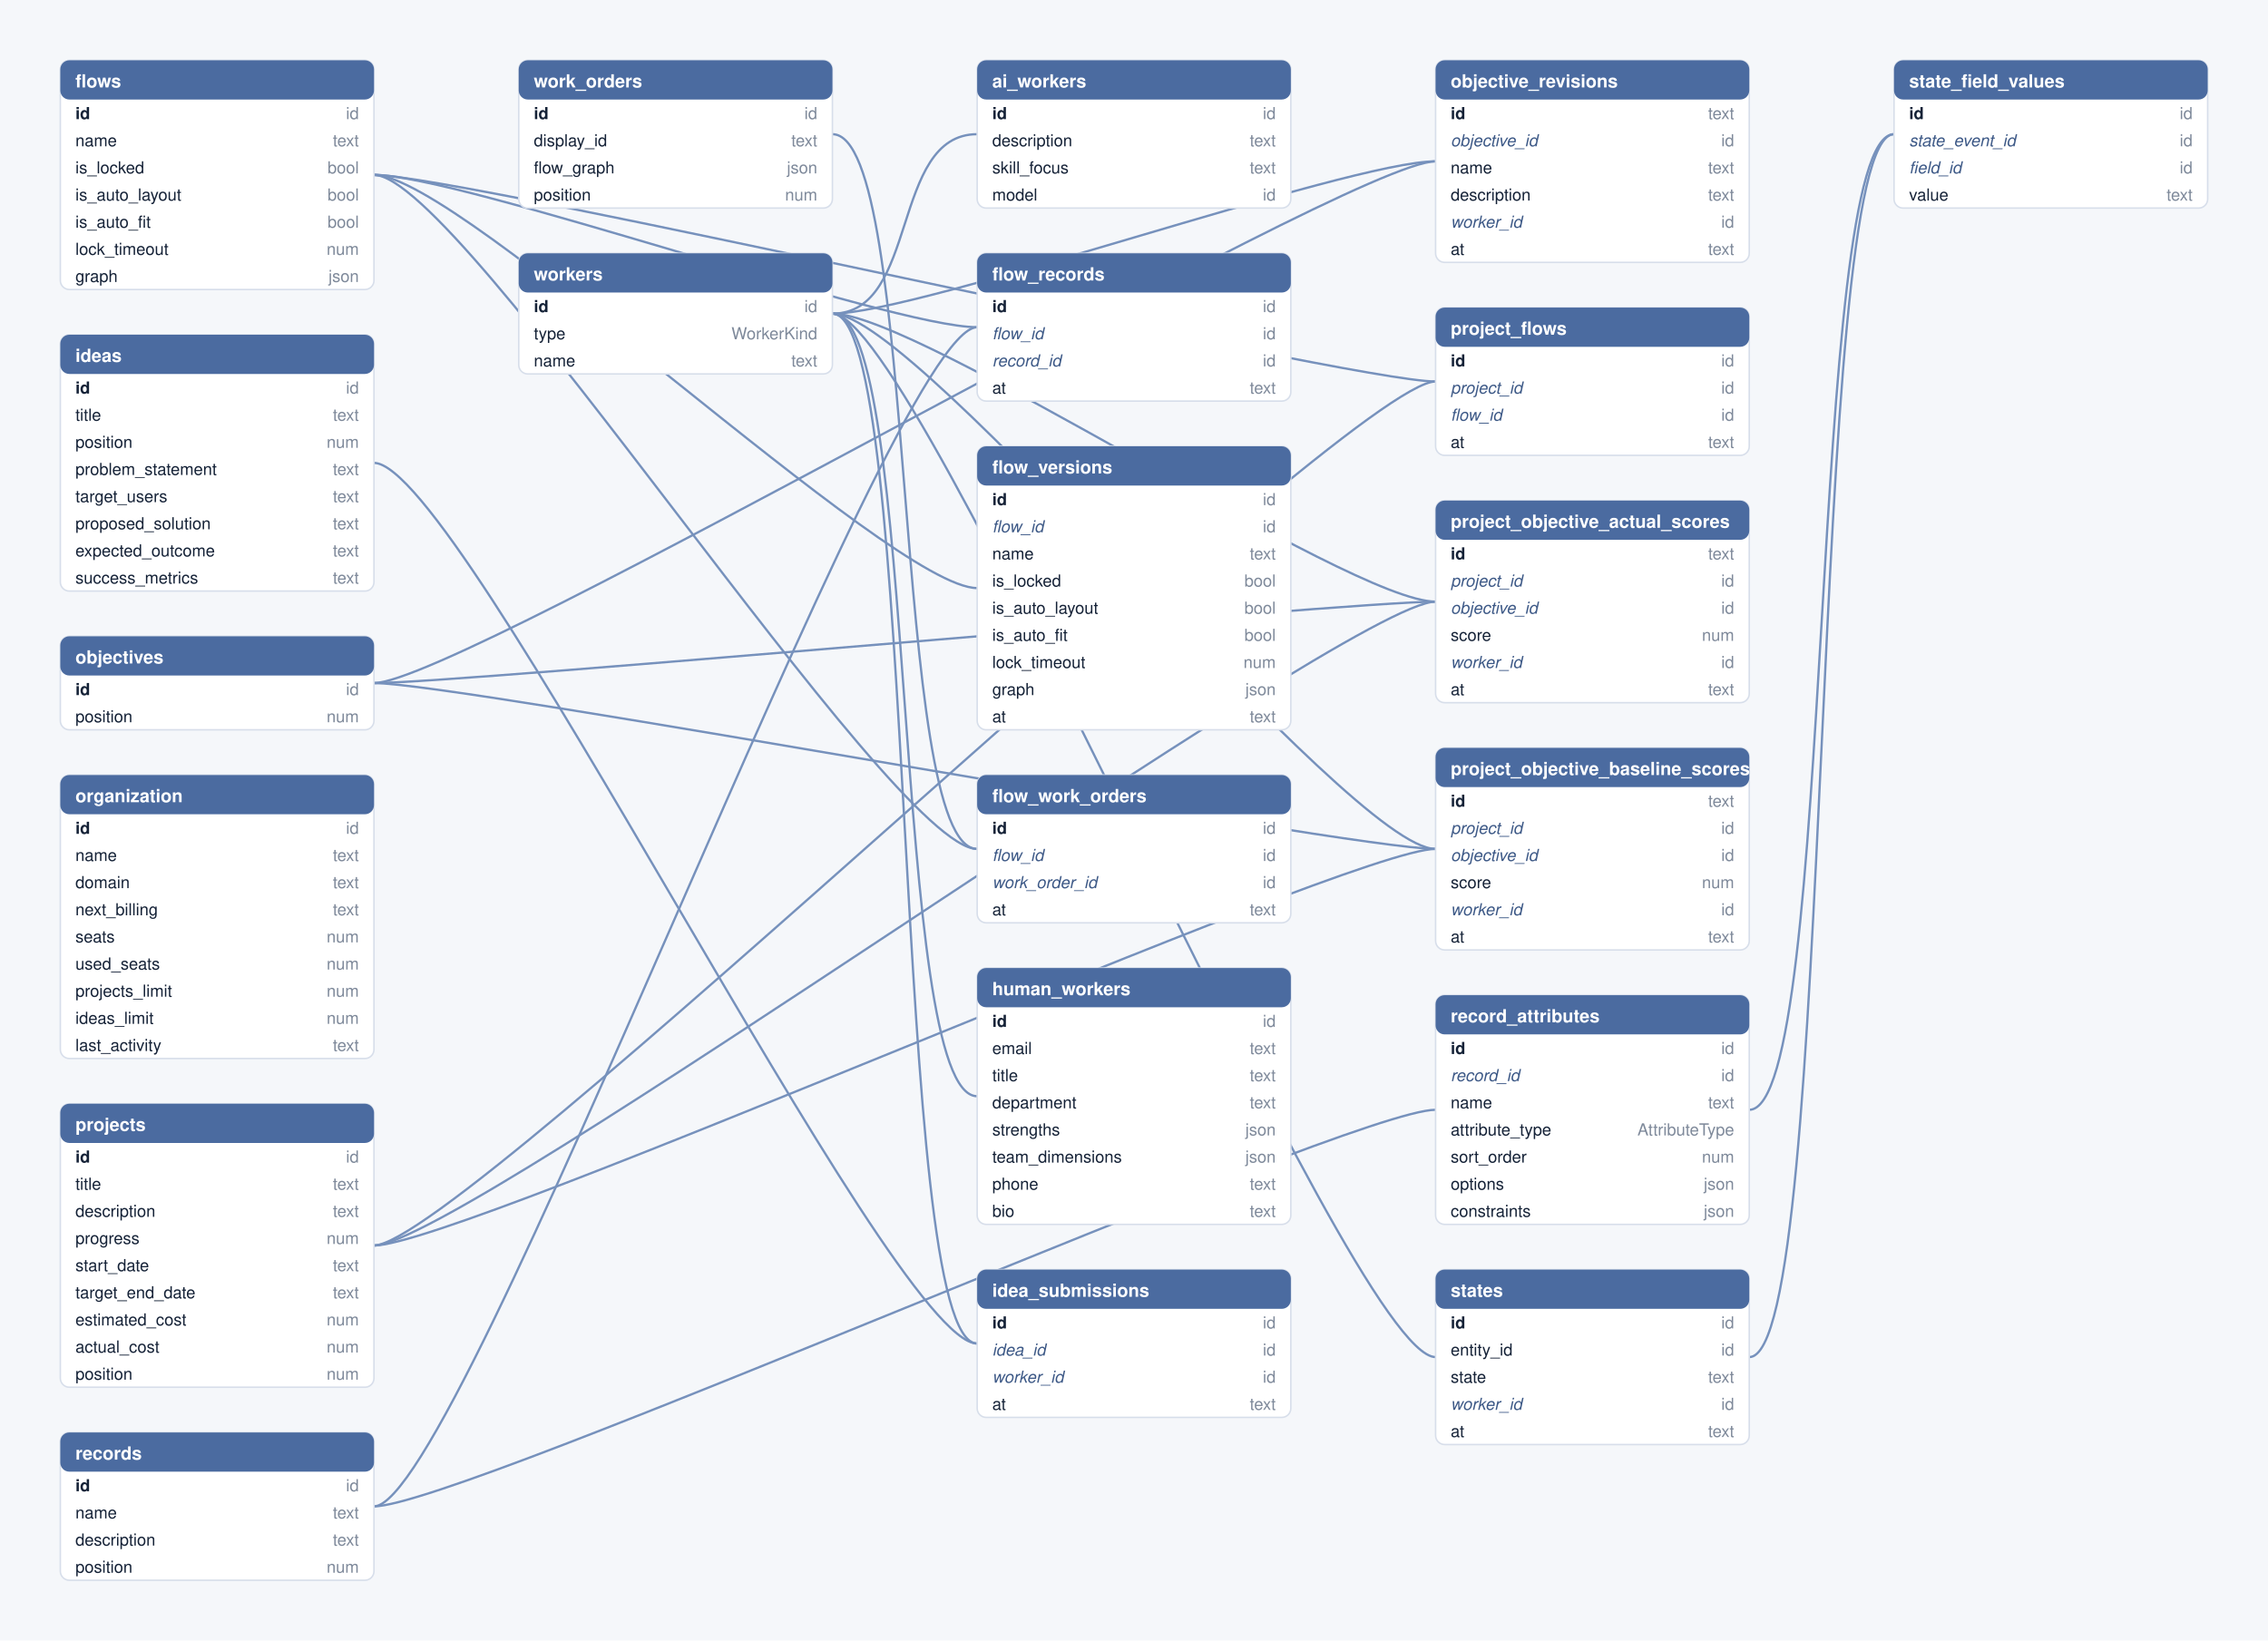
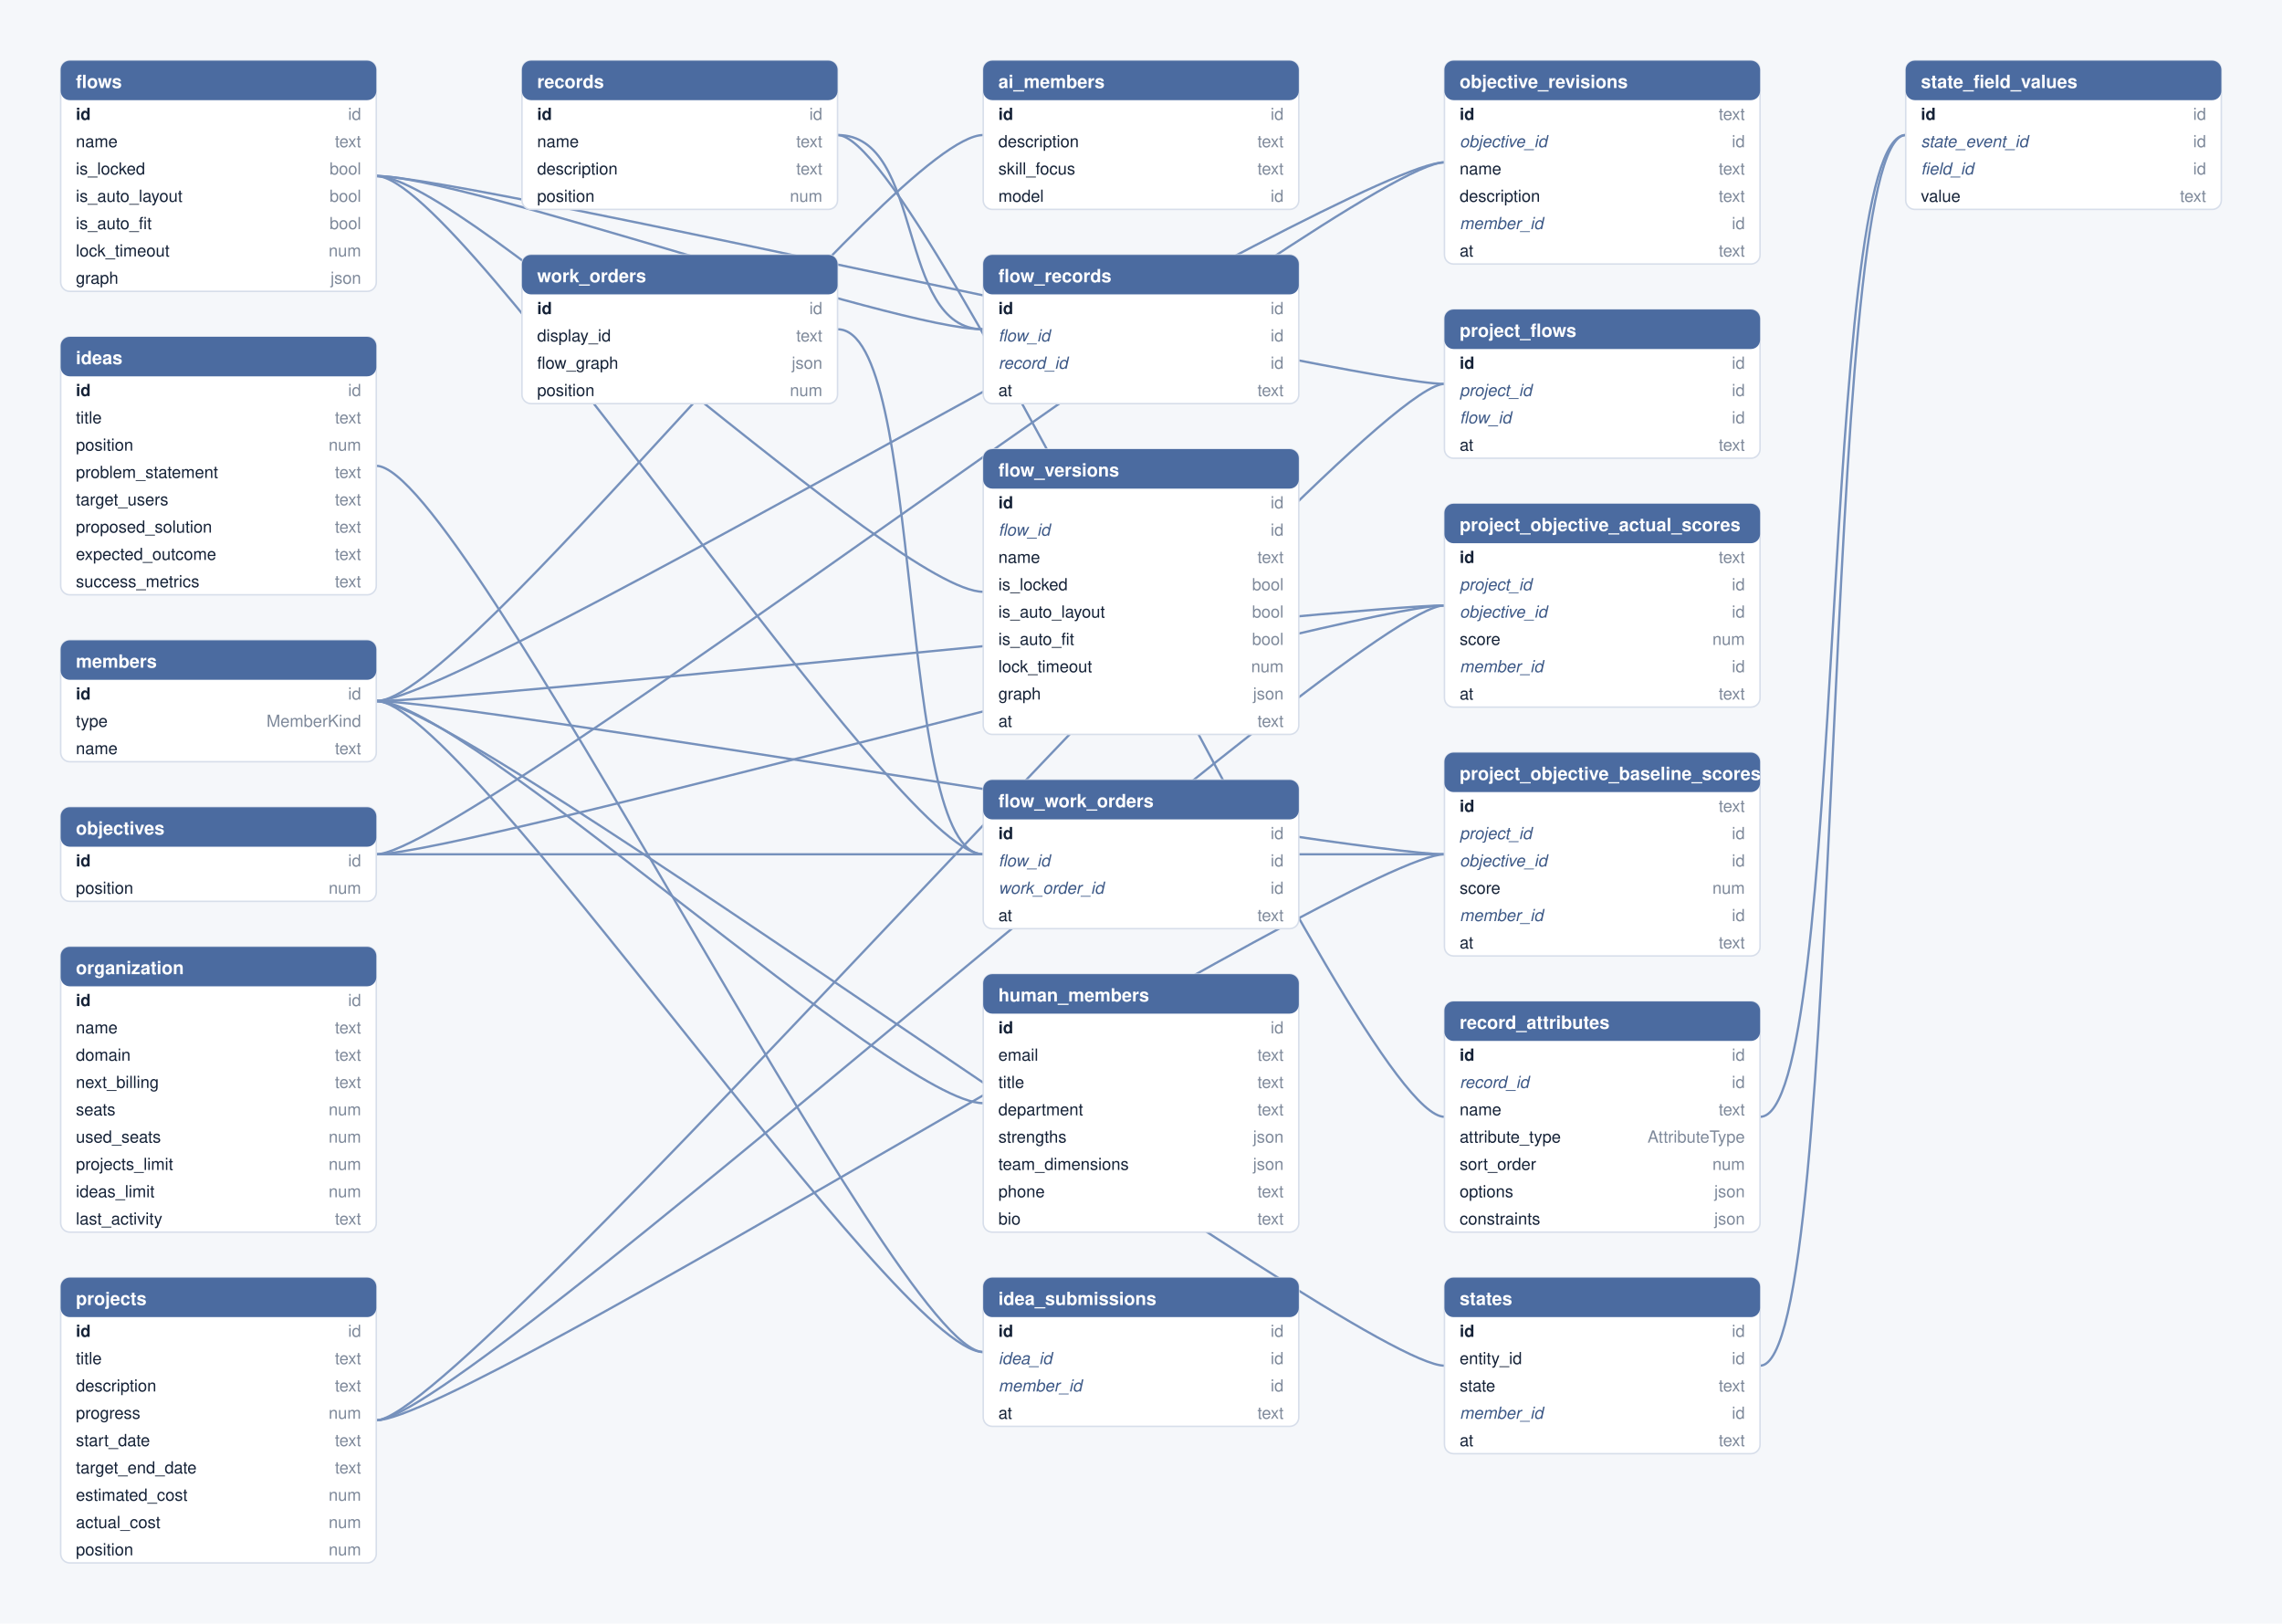
- <svg xmlns="http://www.w3.org/2000/svg" viewBox="0 0 1504 1088" width="1504" height="1088">
+ <svg xmlns="http://www.w3.org/2000/svg" viewBox="0 0 1504 1070" width="1504" height="1070">
  <defs>
    <style>
      text { font-family: ui-sans-serif, system-ui,
        'Segoe UI', Helvetica, Arial, sans-serif; }
      .box { fill: hsl(0 0% 100%);
        stroke: hsl(217 30% 88%); stroke-width: 1; }
      .head { fill: hsl(217 36% 46%); }
      .thead { fill: hsl(0 0% 100%); font-size: 12px;
        font-weight: 700; }
      .col, .pk, .fk, .type { font-size: 11px; }
      .col { fill: hsl(217 45% 15%); }
      .pk { fill: hsl(217 45% 15%); font-weight: 700; }
      .fk { fill: hsl(217 38% 38%);
        font-style: italic; }
      .type { fill: hsl(217 12% 55%);
        text-anchor: end; }
      .edge { fill: none; stroke: hsl(217 34% 60%);
        stroke-width: 1.5; }
    </style>
  </defs>
-   <rect x="0" y="0" width="1504" height="1088" fill="hsl(217 30% 97%)" />
-   <path class="edge" d="M 648 727 C 590.4 727, 609.6 208, 552 208" />
-   <path class="edge" d="M 648 89 C 590.4 89, 609.6 208, 552 208" />
+   <rect x="0" y="0" width="1504" height="1070" fill="hsl(217 30% 97%)" />
+   <path class="edge" d="M 648 727 C 590.4 727, 305.6 462, 248 462" />
+   <path class="edge" d="M 648 89 C 590.4 89, 305.6 462, 248 462" />
  <path class="edge" d="M 648 390 C 590.4 390, 305.6 116, 248 116" />
-   <path class="edge" d="M 952 253 C 894.4 253, 305.6 826, 248 826" />
+   <path class="edge" d="M 952 253 C 894.4 253, 305.6 936, 248 936" />
  <path class="edge" d="M 952 253 C 894.4 253, 305.6 116, 248 116" />
  <path class="edge" d="M 648 563 C 590.4 563, 305.6 116, 248 116" />
-   <path class="edge" d="M 648 563 C 590.4 563, 609.6 89, 552 89" />
+   <path class="edge" d="M 648 563 C 590.4 563, 609.6 217, 552 217" />
  <path class="edge" d="M 1256 89 C 1198.4 89, 1217.6 900, 1160 900" />
  <path class="edge" d="M 1256 89 C 1198.4 89, 1217.6 736, 1160 736" />
-   <path class="edge" d="M 952 736 C 894.4 736, 305.6 999, 248 999" />
+   <path class="edge" d="M 952 736 C 894.4 736, 609.6 89, 552 89" />
  <path class="edge" d="M 648 217 C 590.4 217, 305.6 116, 248 116" />
-   <path class="edge" d="M 648 217 C 590.4 217, 305.6 999, 248 999" />
+   <path class="edge" d="M 648 217 C 590.4 217, 609.6 89, 552 89" />
  <path class="edge" d="M 648 891 C 590.4 891, 305.6 307, 248 307" />
-   <path class="edge" d="M 648 891 C 590.4 891, 609.6 208, 552 208" />
-   <path class="edge" d="M 952 107 C 894.4 107, 305.6 453, 248 453" />
-   <path class="edge" d="M 952 107 C 894.4 107, 609.6 208, 552 208" />
-   <path class="edge" d="M 952 563 C 894.4 563, 305.6 826, 248 826" />
-   <path class="edge" d="M 952 563 C 894.4 563, 305.6 453, 248 453" />
-   <path class="edge" d="M 952 563 C 894.4 563, 609.6 208, 552 208" />
-   <path class="edge" d="M 952 399 C 894.4 399, 305.6 826, 248 826" />
-   <path class="edge" d="M 952 399 C 894.4 399, 305.6 453, 248 453" />
-   <path class="edge" d="M 952 399 C 894.4 399, 609.6 208, 552 208" />
-   <path class="edge" d="M 952 900 C 894.4 900, 609.6 208, 552 208" />
-   <g class="table">
-     <rect class="box" x="344" y="168" width="208" height="80" rx="6" />
-     <rect class="head" x="344" y="168" width="208" height="26" rx="6" />
-     <text class="thead" x="354" y="186">workers</text>
-     <text class="pk" x="354" y="207">id</text>
-     <text class="type" x="542" y="207">id</text>
-     <text class="col" x="354" y="225">type</text>
-     <text class="type" x="542" y="225">WorkerKind</text>
-     <text class="col" x="354" y="243">name</text>
-     <text class="type" x="542" y="243">text</text>
+   <path class="edge" d="M 648 891 C 590.4 891, 305.6 462, 248 462" />
+   <path class="edge" d="M 952 107 C 894.4 107, 305.6 563, 248 563" />
+   <path class="edge" d="M 952 107 C 894.4 107, 305.6 462, 248 462" />
+   <path class="edge" d="M 952 563 C 894.4 563, 305.6 936, 248 936" />
+   <path class="edge" d="M 952 563 C 894.4 563, 305.6 563, 248 563" />
+   <path class="edge" d="M 952 563 C 894.4 563, 305.6 462, 248 462" />
+   <path class="edge" d="M 952 399 C 894.4 399, 305.6 936, 248 936" />
+   <path class="edge" d="M 952 399 C 894.4 399, 305.6 563, 248 563" />
+   <path class="edge" d="M 952 399 C 894.4 399, 305.6 462, 248 462" />
+   <path class="edge" d="M 952 900 C 894.4 900, 305.6 462, 248 462" />
+   <g class="table">
+     <rect class="box" x="40" y="422" width="208" height="80" rx="6" />
+     <rect class="head" x="40" y="422" width="208" height="26" rx="6" />
+     <text class="thead" x="50" y="440">members</text>
+     <text class="pk" x="50" y="461">id</text>
+     <text class="type" x="238" y="461">id</text>
+     <text class="col" x="50" y="479">type</text>
+     <text class="type" x="238" y="479">MemberKind</text>
+     <text class="col" x="50" y="497">name</text>
+     <text class="type" x="238" y="497">text</text>
  </g>
  <g class="table">
    <rect class="box" x="648" y="642" width="208" height="170" rx="6" />
    <rect class="head" x="648" y="642" width="208" height="26" rx="6" />
-     <text class="thead" x="658" y="660">human_workers</text>
+     <text class="thead" x="658" y="660">human_members</text>
    <text class="pk" x="658" y="681">id</text>
    <text class="type" x="846" y="681">id</text>
    <text class="col" x="658" y="699">email</text>
    <text class="type" x="846" y="699">text</text>
    <text class="col" x="658" y="717">title</text>
    <text class="type" x="846" y="717">text</text>
    <text class="col" x="658" y="735">department</text>
    <text class="type" x="846" y="735">text</text>
    <text class="col" x="658" y="753">strengths</text>
    <text class="type" x="846" y="753">json</text>
    <text class="col" x="658" y="771">team_dimensions</text>
    <text class="type" x="846" y="771">json</text>
    <text class="col" x="658" y="789">phone</text>
    <text class="type" x="846" y="789">text</text>
    <text class="col" x="658" y="807">bio</text>
    <text class="type" x="846" y="807">text</text>
  </g>
  <g class="table">
    <rect class="box" x="648" y="40" width="208" height="98" rx="6" />
    <rect class="head" x="648" y="40" width="208" height="26" rx="6" />
-     <text class="thead" x="658" y="58">ai_workers</text>
+     <text class="thead" x="658" y="58">ai_members</text>
    <text class="pk" x="658" y="79">id</text>
    <text class="type" x="846" y="79">id</text>
    <text class="col" x="658" y="97">description</text>
    <text class="type" x="846" y="97">text</text>
    <text class="col" x="658" y="115">skill_focus</text>
    <text class="type" x="846" y="115">text</text>
    <text class="col" x="658" y="133">model</text>
    <text class="type" x="846" y="133">id</text>
  </g>
  <g class="table">
    <rect class="box" x="40" y="222" width="208" height="170" rx="6" />
    <rect class="head" x="40" y="222" width="208" height="26" rx="6" />
    <text class="thead" x="50" y="240">ideas</text>
    <text class="pk" x="50" y="261">id</text>
    <text class="type" x="238" y="261">id</text>
    <text class="col" x="50" y="279">title</text>
    <text class="type" x="238" y="279">text</text>
    <text class="col" x="50" y="297">position</text>
    <text class="type" x="238" y="297">num</text>
    <text class="col" x="50" y="315">problem_statement</text>
    <text class="type" x="238" y="315">text</text>
    <text class="col" x="50" y="333">target_users</text>
    <text class="type" x="238" y="333">text</text>
    <text class="col" x="50" y="351">proposed_solution</text>
    <text class="type" x="238" y="351">text</text>
    <text class="col" x="50" y="369">expected_outcome</text>
    <text class="type" x="238" y="369">text</text>
    <text class="col" x="50" y="387">success_metrics</text>
    <text class="type" x="238" y="387">text</text>
  </g>
  <g class="table">
-     <rect class="box" x="40" y="732" width="208" height="188" rx="6" />
-     <rect class="head" x="40" y="732" width="208" height="26" rx="6" />
-     <text class="thead" x="50" y="750">projects</text>
-     <text class="pk" x="50" y="771">id</text>
-     <text class="type" x="238" y="771">id</text>
-     <text class="col" x="50" y="789">title</text>
-     <text class="type" x="238" y="789">text</text>
-     <text class="col" x="50" y="807">description</text>
-     <text class="type" x="238" y="807">text</text>
-     <text class="col" x="50" y="825">progress</text>
-     <text class="type" x="238" y="825">num</text>
-     <text class="col" x="50" y="843">start_date</text>
-     <text class="type" x="238" y="843">text</text>
-     <text class="col" x="50" y="861">target_end_date</text>
-     <text class="type" x="238" y="861">text</text>
-     <text class="col" x="50" y="879">estimated_cost</text>
-     <text class="type" x="238" y="879">num</text>
-     <text class="col" x="50" y="897">actual_cost</text>
-     <text class="type" x="238" y="897">num</text>
-     <text class="col" x="50" y="915">position</text>
-     <text class="type" x="238" y="915">num</text>
+     <rect class="box" x="40" y="842" width="208" height="188" rx="6" />
+     <rect class="head" x="40" y="842" width="208" height="26" rx="6" />
+     <text class="thead" x="50" y="860">projects</text>
+     <text class="pk" x="50" y="881">id</text>
+     <text class="type" x="238" y="881">id</text>
+     <text class="col" x="50" y="899">title</text>
+     <text class="type" x="238" y="899">text</text>
+     <text class="col" x="50" y="917">description</text>
+     <text class="type" x="238" y="917">text</text>
+     <text class="col" x="50" y="935">progress</text>
+     <text class="type" x="238" y="935">num</text>
+     <text class="col" x="50" y="953">start_date</text>
+     <text class="type" x="238" y="953">text</text>
+     <text class="col" x="50" y="971">target_end_date</text>
+     <text class="type" x="238" y="971">text</text>
+     <text class="col" x="50" y="989">estimated_cost</text>
+     <text class="type" x="238" y="989">num</text>
+     <text class="col" x="50" y="1007">actual_cost</text>
+     <text class="type" x="238" y="1007">num</text>
+     <text class="col" x="50" y="1025">position</text>
+     <text class="type" x="238" y="1025">num</text>
  </g>
  <g class="table">
    <rect class="box" x="40" y="40" width="208" height="152" rx="6" />
    <rect class="head" x="40" y="40" width="208" height="26" rx="6" />
    <text class="thead" x="50" y="58">flows</text>
    <text class="pk" x="50" y="79">id</text>
    <text class="type" x="238" y="79">id</text>
    <text class="col" x="50" y="97">name</text>
    <text class="type" x="238" y="97">text</text>
    <text class="col" x="50" y="115">is_locked</text>
    <text class="type" x="238" y="115">bool</text>
    <text class="col" x="50" y="133">is_auto_layout</text>
    <text class="type" x="238" y="133">bool</text>
    <text class="col" x="50" y="151">is_auto_fit</text>
    <text class="type" x="238" y="151">bool</text>
    <text class="col" x="50" y="169">lock_timeout</text>
    <text class="type" x="238" y="169">num</text>
    <text class="col" x="50" y="187">graph</text>
    <text class="type" x="238" y="187">json</text>
  </g>
  <g class="table">
    <rect class="box" x="648" y="296" width="208" height="188" rx="6" />
    <rect class="head" x="648" y="296" width="208" height="26" rx="6" />
    <text class="thead" x="658" y="314">flow_versions</text>
    <text class="pk" x="658" y="335">id</text>
    <text class="type" x="846" y="335">id</text>
    <text class="fk" x="658" y="353">flow_id</text>
    <text class="type" x="846" y="353">id</text>
    <text class="col" x="658" y="371">name</text>
    <text class="type" x="846" y="371">text</text>
    <text class="col" x="658" y="389">is_locked</text>
    <text class="type" x="846" y="389">bool</text>
    <text class="col" x="658" y="407">is_auto_layout</text>
    <text class="type" x="846" y="407">bool</text>
    <text class="col" x="658" y="425">is_auto_fit</text>
    <text class="type" x="846" y="425">bool</text>
    <text class="col" x="658" y="443">lock_timeout</text>
    <text class="type" x="846" y="443">num</text>
    <text class="col" x="658" y="461">graph</text>
    <text class="type" x="846" y="461">json</text>
    <text class="col" x="658" y="479">at</text>
    <text class="type" x="846" y="479">text</text>
  </g>
  <g class="table">
    <rect class="box" x="952" y="204" width="208" height="98" rx="6" />
    <rect class="head" x="952" y="204" width="208" height="26" rx="6" />
    <text class="thead" x="962" y="222">project_flows</text>
    <text class="pk" x="962" y="243">id</text>
    <text class="type" x="1150" y="243">id</text>
    <text class="fk" x="962" y="261">project_id</text>
    <text class="type" x="1150" y="261">id</text>
    <text class="fk" x="962" y="279">flow_id</text>
    <text class="type" x="1150" y="279">id</text>
    <text class="col" x="962" y="297">at</text>
    <text class="type" x="1150" y="297">text</text>
  </g>
  <g class="table">
-     <rect class="box" x="344" y="40" width="208" height="98" rx="6" />
-     <rect class="head" x="344" y="40" width="208" height="26" rx="6" />
-     <text class="thead" x="354" y="58">work_orders</text>
-     <text class="pk" x="354" y="79">id</text>
-     <text class="type" x="542" y="79">id</text>
-     <text class="col" x="354" y="97">display_id</text>
-     <text class="type" x="542" y="97">text</text>
-     <text class="col" x="354" y="115">flow_graph</text>
-     <text class="type" x="542" y="115">json</text>
-     <text class="col" x="354" y="133">position</text>
-     <text class="type" x="542" y="133">num</text>
+     <rect class="box" x="344" y="168" width="208" height="98" rx="6" />
+     <rect class="head" x="344" y="168" width="208" height="26" rx="6" />
+     <text class="thead" x="354" y="186">work_orders</text>
+     <text class="pk" x="354" y="207">id</text>
+     <text class="type" x="542" y="207">id</text>
+     <text class="col" x="354" y="225">display_id</text>
+     <text class="type" x="542" y="225">text</text>
+     <text class="col" x="354" y="243">flow_graph</text>
+     <text class="type" x="542" y="243">json</text>
+     <text class="col" x="354" y="261">position</text>
+     <text class="type" x="542" y="261">num</text>
  </g>
  <g class="table">
    <rect class="box" x="648" y="514" width="208" height="98" rx="6" />
    <rect class="head" x="648" y="514" width="208" height="26" rx="6" />
    <text class="thead" x="658" y="532">flow_work_orders</text>
    <text class="pk" x="658" y="553">id</text>
    <text class="type" x="846" y="553">id</text>
    <text class="fk" x="658" y="571">flow_id</text>
    <text class="type" x="846" y="571">id</text>
    <text class="fk" x="658" y="589">work_order_id</text>
    <text class="type" x="846" y="589">id</text>
    <text class="col" x="658" y="607">at</text>
    <text class="type" x="846" y="607">text</text>
  </g>
  <g class="table">
    <rect class="box" x="1256" y="40" width="208" height="98" rx="6" />
    <rect class="head" x="1256" y="40" width="208" height="26" rx="6" />
    <text class="thead" x="1266" y="58">state_field_values</text>
    <text class="pk" x="1266" y="79">id</text>
    <text class="type" x="1454" y="79">id</text>
    <text class="fk" x="1266" y="97">state_event_id</text>
    <text class="type" x="1454" y="97">id</text>
    <text class="fk" x="1266" y="115">field_id</text>
    <text class="type" x="1454" y="115">id</text>
    <text class="col" x="1266" y="133">value</text>
    <text class="type" x="1454" y="133">text</text>
  </g>
  <g class="table">
-     <rect class="box" x="40" y="950" width="208" height="98" rx="6" />
-     <rect class="head" x="40" y="950" width="208" height="26" rx="6" />
-     <text class="thead" x="50" y="968">records</text>
-     <text class="pk" x="50" y="989">id</text>
-     <text class="type" x="238" y="989">id</text>
-     <text class="col" x="50" y="1007">name</text>
-     <text class="type" x="238" y="1007">text</text>
-     <text class="col" x="50" y="1025">description</text>
-     <text class="type" x="238" y="1025">text</text>
-     <text class="col" x="50" y="1043">position</text>
-     <text class="type" x="238" y="1043">num</text>
+     <rect class="box" x="344" y="40" width="208" height="98" rx="6" />
+     <rect class="head" x="344" y="40" width="208" height="26" rx="6" />
+     <text class="thead" x="354" y="58">records</text>
+     <text class="pk" x="354" y="79">id</text>
+     <text class="type" x="542" y="79">id</text>
+     <text class="col" x="354" y="97">name</text>
+     <text class="type" x="542" y="97">text</text>
+     <text class="col" x="354" y="115">description</text>
+     <text class="type" x="542" y="115">text</text>
+     <text class="col" x="354" y="133">position</text>
+     <text class="type" x="542" y="133">num</text>
  </g>
  <g class="table">
    <rect class="box" x="952" y="660" width="208" height="152" rx="6" />
    <rect class="head" x="952" y="660" width="208" height="26" rx="6" />
    <text class="thead" x="962" y="678">record_attributes</text>
    <text class="pk" x="962" y="699">id</text>
    <text class="type" x="1150" y="699">id</text>
    <text class="fk" x="962" y="717">record_id</text>
    <text class="type" x="1150" y="717">id</text>
    <text class="col" x="962" y="735">name</text>
    <text class="type" x="1150" y="735">text</text>
    <text class="col" x="962" y="753">attribute_type</text>
    <text class="type" x="1150" y="753">AttributeType</text>
    <text class="col" x="962" y="771">sort_order</text>
    <text class="type" x="1150" y="771">num</text>
    <text class="col" x="962" y="789">options</text>
    <text class="type" x="1150" y="789">json</text>
    <text class="col" x="962" y="807">constraints</text>
    <text class="type" x="1150" y="807">json</text>
  </g>
  <g class="table">
    <rect class="box" x="648" y="168" width="208" height="98" rx="6" />
    <rect class="head" x="648" y="168" width="208" height="26" rx="6" />
    <text class="thead" x="658" y="186">flow_records</text>
    <text class="pk" x="658" y="207">id</text>
    <text class="type" x="846" y="207">id</text>
    <text class="fk" x="658" y="225">flow_id</text>
    <text class="type" x="846" y="225">id</text>
    <text class="fk" x="658" y="243">record_id</text>
    <text class="type" x="846" y="243">id</text>
    <text class="col" x="658" y="261">at</text>
    <text class="type" x="846" y="261">text</text>
  </g>
  <g class="table">
-     <rect class="box" x="40" y="514" width="208" height="188" rx="6" />
-     <rect class="head" x="40" y="514" width="208" height="26" rx="6" />
-     <text class="thead" x="50" y="532">organization</text>
-     <text class="pk" x="50" y="553">id</text>
-     <text class="type" x="238" y="553">id</text>
-     <text class="col" x="50" y="571">name</text>
-     <text class="type" x="238" y="571">text</text>
-     <text class="col" x="50" y="589">domain</text>
-     <text class="type" x="238" y="589">text</text>
-     <text class="col" x="50" y="607">next_billing</text>
-     <text class="type" x="238" y="607">text</text>
-     <text class="col" x="50" y="625">seats</text>
-     <text class="type" x="238" y="625">num</text>
-     <text class="col" x="50" y="643">used_seats</text>
-     <text class="type" x="238" y="643">num</text>
-     <text class="col" x="50" y="661">projects_limit</text>
-     <text class="type" x="238" y="661">num</text>
-     <text class="col" x="50" y="679">ideas_limit</text>
-     <text class="type" x="238" y="679">num</text>
-     <text class="col" x="50" y="697">last_activity</text>
-     <text class="type" x="238" y="697">text</text>
+     <rect class="box" x="40" y="624" width="208" height="188" rx="6" />
+     <rect class="head" x="40" y="624" width="208" height="26" rx="6" />
+     <text class="thead" x="50" y="642">organization</text>
+     <text class="pk" x="50" y="663">id</text>
+     <text class="type" x="238" y="663">id</text>
+     <text class="col" x="50" y="681">name</text>
+     <text class="type" x="238" y="681">text</text>
+     <text class="col" x="50" y="699">domain</text>
+     <text class="type" x="238" y="699">text</text>
+     <text class="col" x="50" y="717">next_billing</text>
+     <text class="type" x="238" y="717">text</text>
+     <text class="col" x="50" y="735">seats</text>
+     <text class="type" x="238" y="735">num</text>
+     <text class="col" x="50" y="753">used_seats</text>
+     <text class="type" x="238" y="753">num</text>
+     <text class="col" x="50" y="771">projects_limit</text>
+     <text class="type" x="238" y="771">num</text>
+     <text class="col" x="50" y="789">ideas_limit</text>
+     <text class="type" x="238" y="789">num</text>
+     <text class="col" x="50" y="807">last_activity</text>
+     <text class="type" x="238" y="807">text</text>
  </g>
  <g class="table">
    <rect class="box" x="648" y="842" width="208" height="98" rx="6" />
    <rect class="head" x="648" y="842" width="208" height="26" rx="6" />
    <text class="thead" x="658" y="860">idea_submissions</text>
    <text class="pk" x="658" y="881">id</text>
    <text class="type" x="846" y="881">id</text>
    <text class="fk" x="658" y="899">idea_id</text>
    <text class="type" x="846" y="899">id</text>
-     <text class="fk" x="658" y="917">worker_id</text>
+     <text class="fk" x="658" y="917">member_id</text>
    <text class="type" x="846" y="917">id</text>
    <text class="col" x="658" y="935">at</text>
    <text class="type" x="846" y="935">text</text>
  </g>
  <g class="table">
-     <rect class="box" x="40" y="422" width="208" height="62" rx="6" />
-     <rect class="head" x="40" y="422" width="208" height="26" rx="6" />
-     <text class="thead" x="50" y="440">objectives</text>
-     <text class="pk" x="50" y="461">id</text>
-     <text class="type" x="238" y="461">id</text>
-     <text class="col" x="50" y="479">position</text>
-     <text class="type" x="238" y="479">num</text>
+     <rect class="box" x="40" y="532" width="208" height="62" rx="6" />
+     <rect class="head" x="40" y="532" width="208" height="26" rx="6" />
+     <text class="thead" x="50" y="550">objectives</text>
+     <text class="pk" x="50" y="571">id</text>
+     <text class="type" x="238" y="571">id</text>
+     <text class="col" x="50" y="589">position</text>
+     <text class="type" x="238" y="589">num</text>
  </g>
  <g class="table">
    <rect class="box" x="952" y="40" width="208" height="134" rx="6" />
    <rect class="head" x="952" y="40" width="208" height="26" rx="6" />
    <text class="thead" x="962" y="58">objective_revisions</text>
    <text class="pk" x="962" y="79">id</text>
    <text class="type" x="1150" y="79">text</text>
    <text class="fk" x="962" y="97">objective_id</text>
    <text class="type" x="1150" y="97">id</text>
    <text class="col" x="962" y="115">name</text>
    <text class="type" x="1150" y="115">text</text>
    <text class="col" x="962" y="133">description</text>
    <text class="type" x="1150" y="133">text</text>
-     <text class="fk" x="962" y="151">worker_id</text>
+     <text class="fk" x="962" y="151">member_id</text>
    <text class="type" x="1150" y="151">id</text>
    <text class="col" x="962" y="169">at</text>
    <text class="type" x="1150" y="169">text</text>
  </g>
  <g class="table">
    <rect class="box" x="952" y="496" width="208" height="134" rx="6" />
    <rect class="head" x="952" y="496" width="208" height="26" rx="6" />
    <text class="thead" x="962" y="514">project_objective_baseline_scores</text>
    <text class="pk" x="962" y="535">id</text>
    <text class="type" x="1150" y="535">text</text>
    <text class="fk" x="962" y="553">project_id</text>
    <text class="type" x="1150" y="553">id</text>
    <text class="fk" x="962" y="571">objective_id</text>
    <text class="type" x="1150" y="571">id</text>
    <text class="col" x="962" y="589">score</text>
    <text class="type" x="1150" y="589">num</text>
-     <text class="fk" x="962" y="607">worker_id</text>
+     <text class="fk" x="962" y="607">member_id</text>
    <text class="type" x="1150" y="607">id</text>
    <text class="col" x="962" y="625">at</text>
    <text class="type" x="1150" y="625">text</text>
  </g>
  <g class="table">
    <rect class="box" x="952" y="332" width="208" height="134" rx="6" />
    <rect class="head" x="952" y="332" width="208" height="26" rx="6" />
    <text class="thead" x="962" y="350">project_objective_actual_scores</text>
    <text class="pk" x="962" y="371">id</text>
    <text class="type" x="1150" y="371">text</text>
    <text class="fk" x="962" y="389">project_id</text>
    <text class="type" x="1150" y="389">id</text>
    <text class="fk" x="962" y="407">objective_id</text>
    <text class="type" x="1150" y="407">id</text>
    <text class="col" x="962" y="425">score</text>
    <text class="type" x="1150" y="425">num</text>
-     <text class="fk" x="962" y="443">worker_id</text>
+     <text class="fk" x="962" y="443">member_id</text>
    <text class="type" x="1150" y="443">id</text>
    <text class="col" x="962" y="461">at</text>
    <text class="type" x="1150" y="461">text</text>
  </g>
  <g class="table">
    <rect class="box" x="952" y="842" width="208" height="116" rx="6" />
    <rect class="head" x="952" y="842" width="208" height="26" rx="6" />
    <text class="thead" x="962" y="860">states</text>
    <text class="pk" x="962" y="881">id</text>
    <text class="type" x="1150" y="881">id</text>
    <text class="col" x="962" y="899">entity_id</text>
    <text class="type" x="1150" y="899">id</text>
    <text class="col" x="962" y="917">state</text>
    <text class="type" x="1150" y="917">text</text>
-     <text class="fk" x="962" y="935">worker_id</text>
+     <text class="fk" x="962" y="935">member_id</text>
    <text class="type" x="1150" y="935">id</text>
    <text class="col" x="962" y="953">at</text>
    <text class="type" x="1150" y="953">text</text>
  </g>
</svg>
